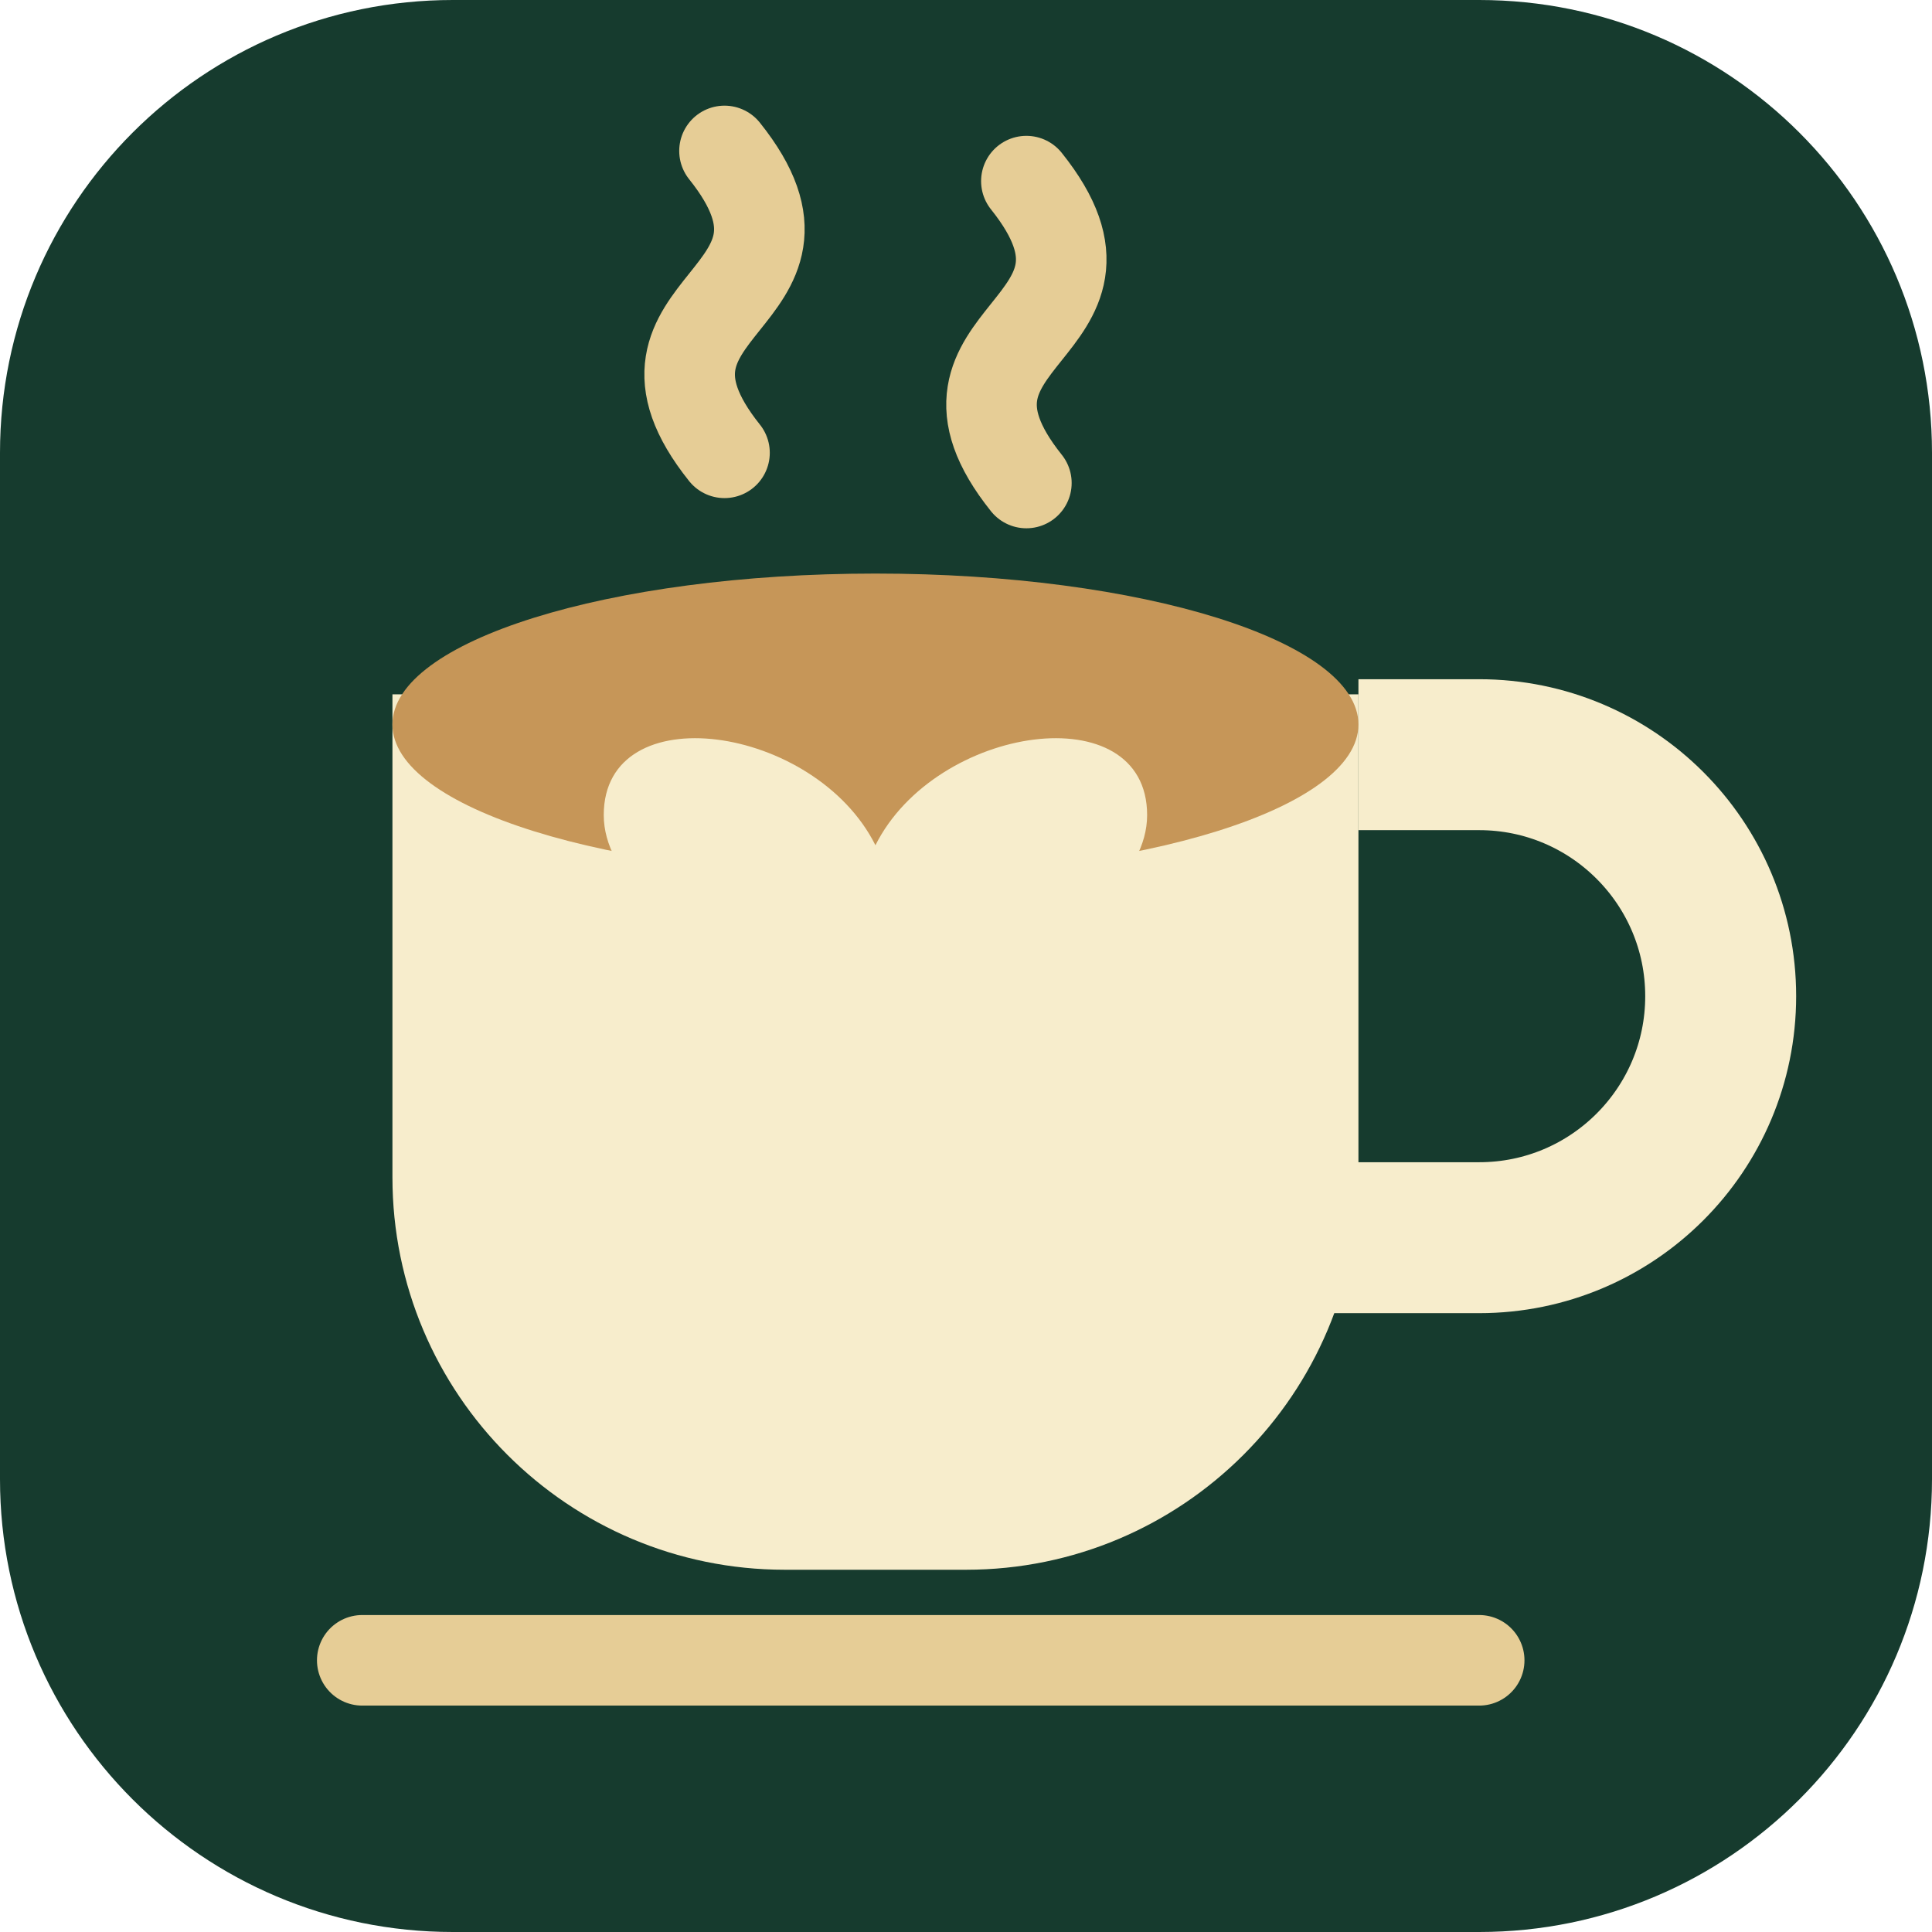
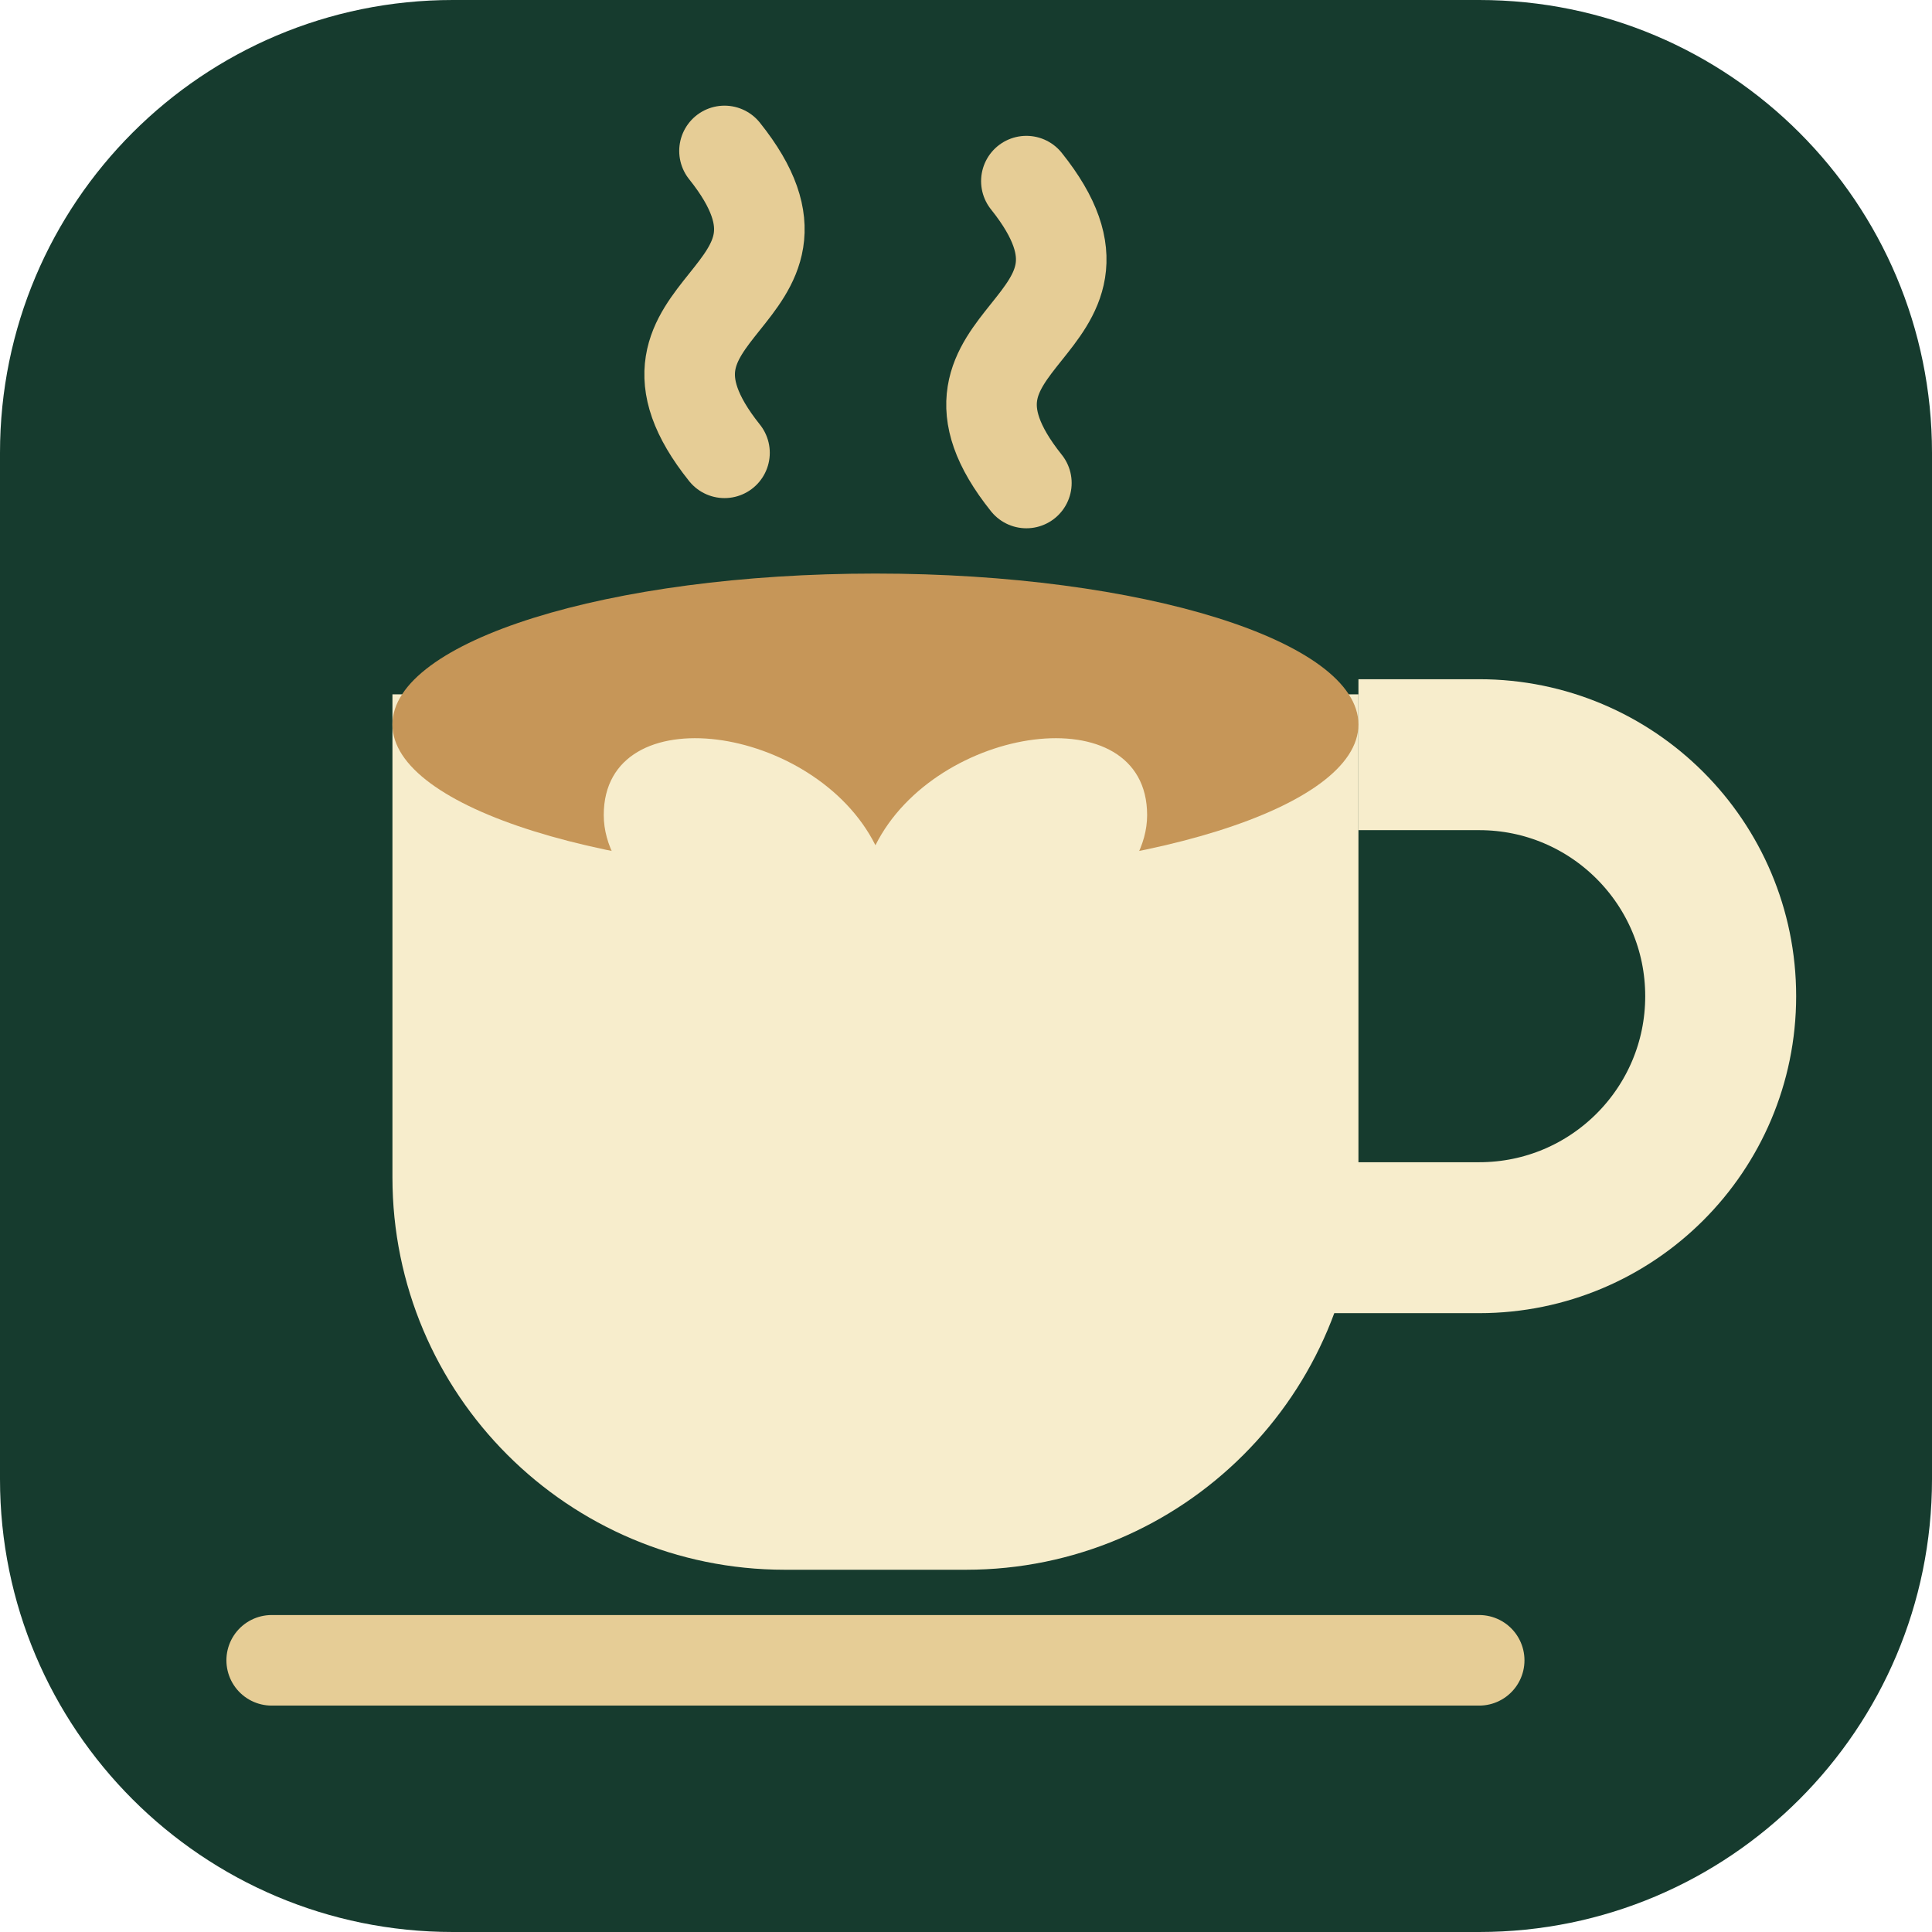
<svg xmlns="http://www.w3.org/2000/svg" viewBox="0 0 64 64">
  <rect width="64" height="64" rx="15" fill="#163b2e" />
  <path d="M45 25h4a8 8 0 0 1 0 16h-6" fill="none" stroke="#f7edcc" stroke-width="5" />
  <path d="M13 23h32v16a13 13 0 0 1-13 13h-6a13 13 0 0 1-13-13z" fill="#f7edcc" />
  <ellipse cx="29" cy="24" rx="16" ry="5" fill="#c69658" />
  <path d="M29 28c-2-4-9-5-9-1 0 4 9 7 9 7s9-3 9-7c0-4-7-3-9 1" fill="#f7edcc" />
-   <path d="M12 55h37M24 15c-4-5 4-5 0-10M34 16c-4-5 4-5 0-10" fill="none" stroke="#e6cd96" stroke-width="3" stroke-linecap="round" />
+   <path d="M9 55h40M24 15c-4-5 4-5 0-10M34 16c-4-5 4-5 0-10" fill="none" stroke="#e6cd96" stroke-width="3" stroke-linecap="round" />
</svg>
